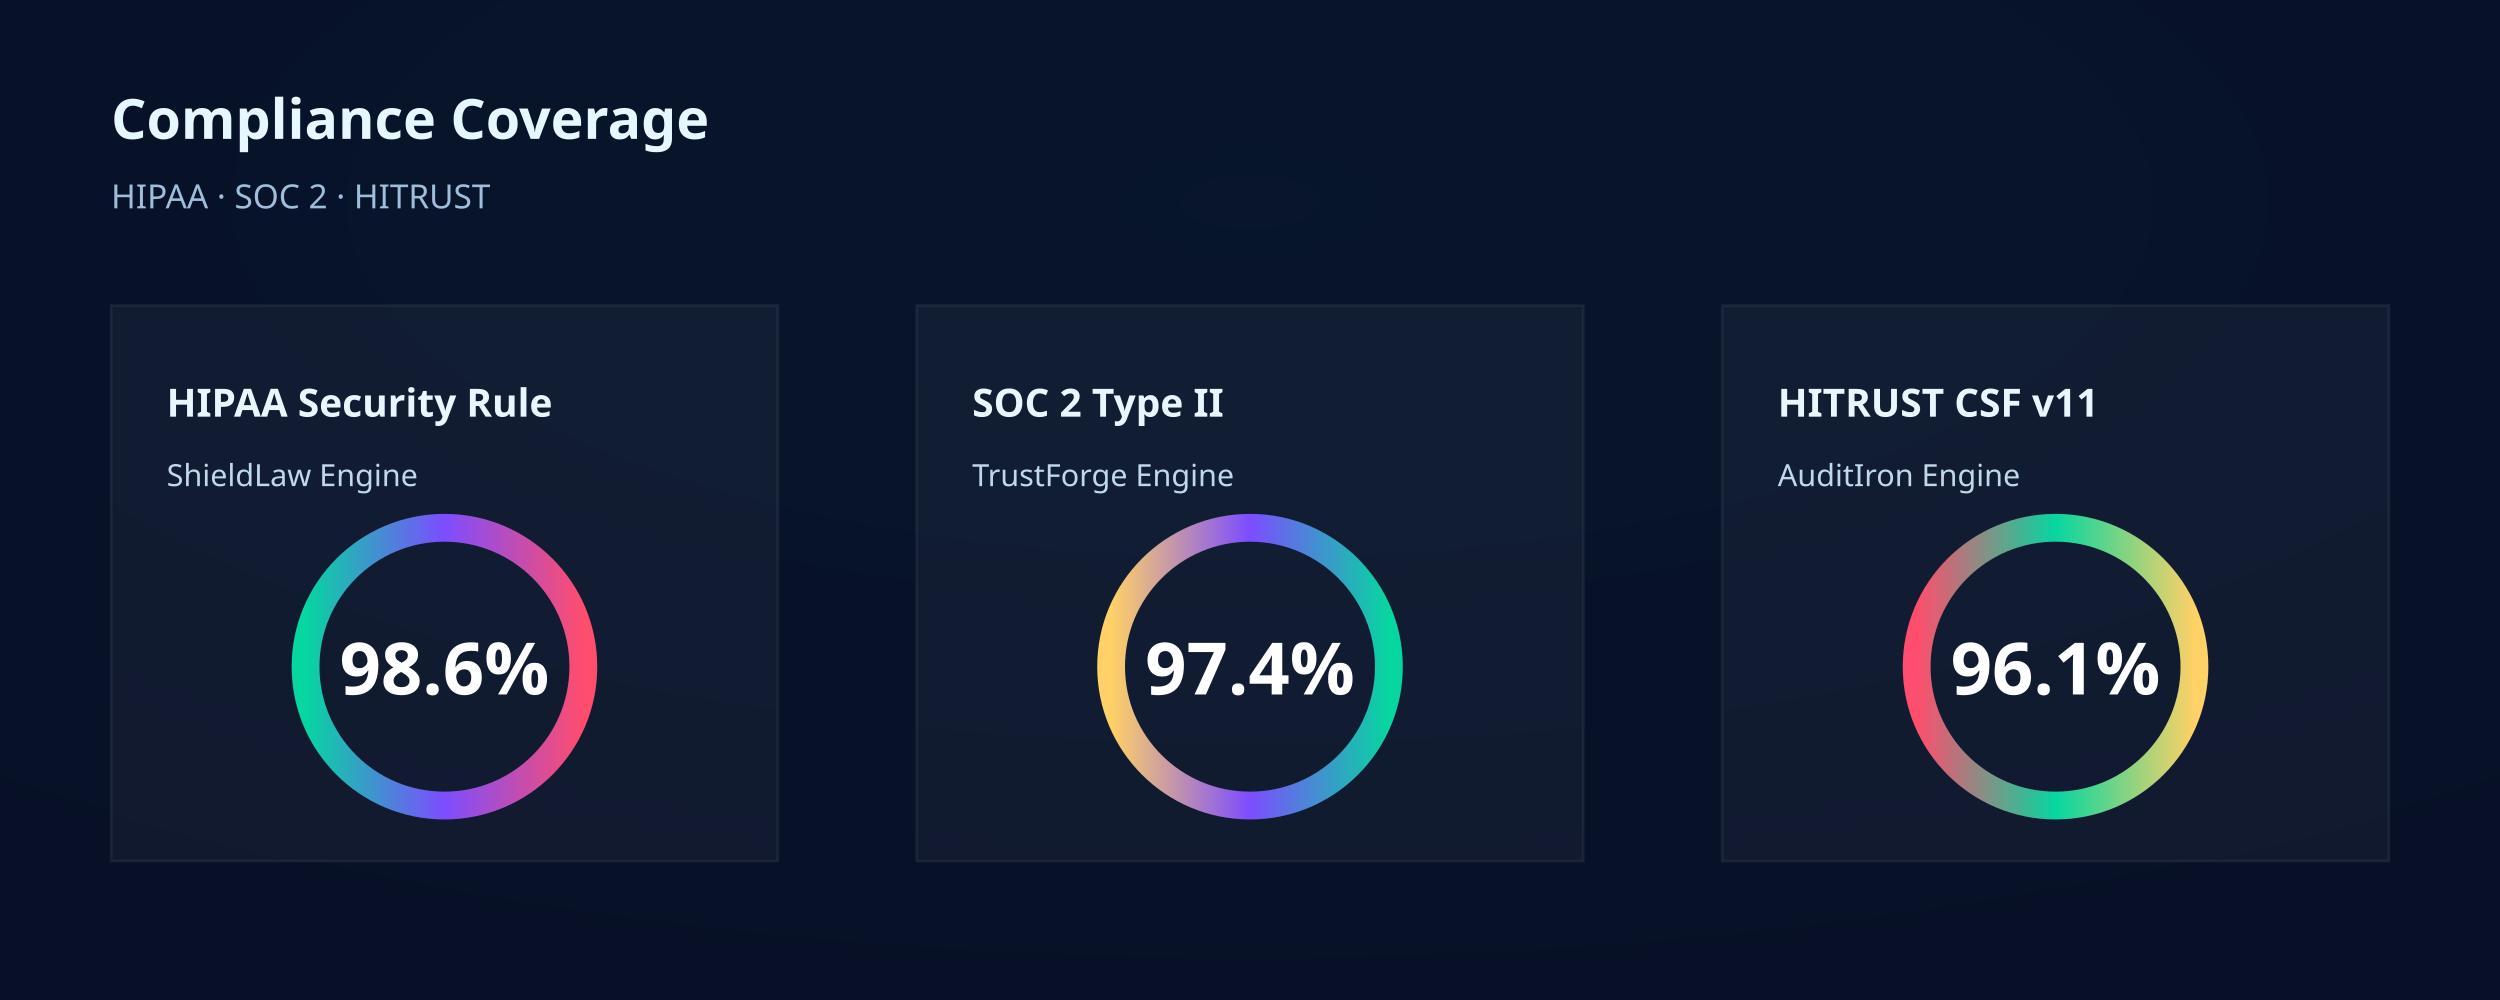
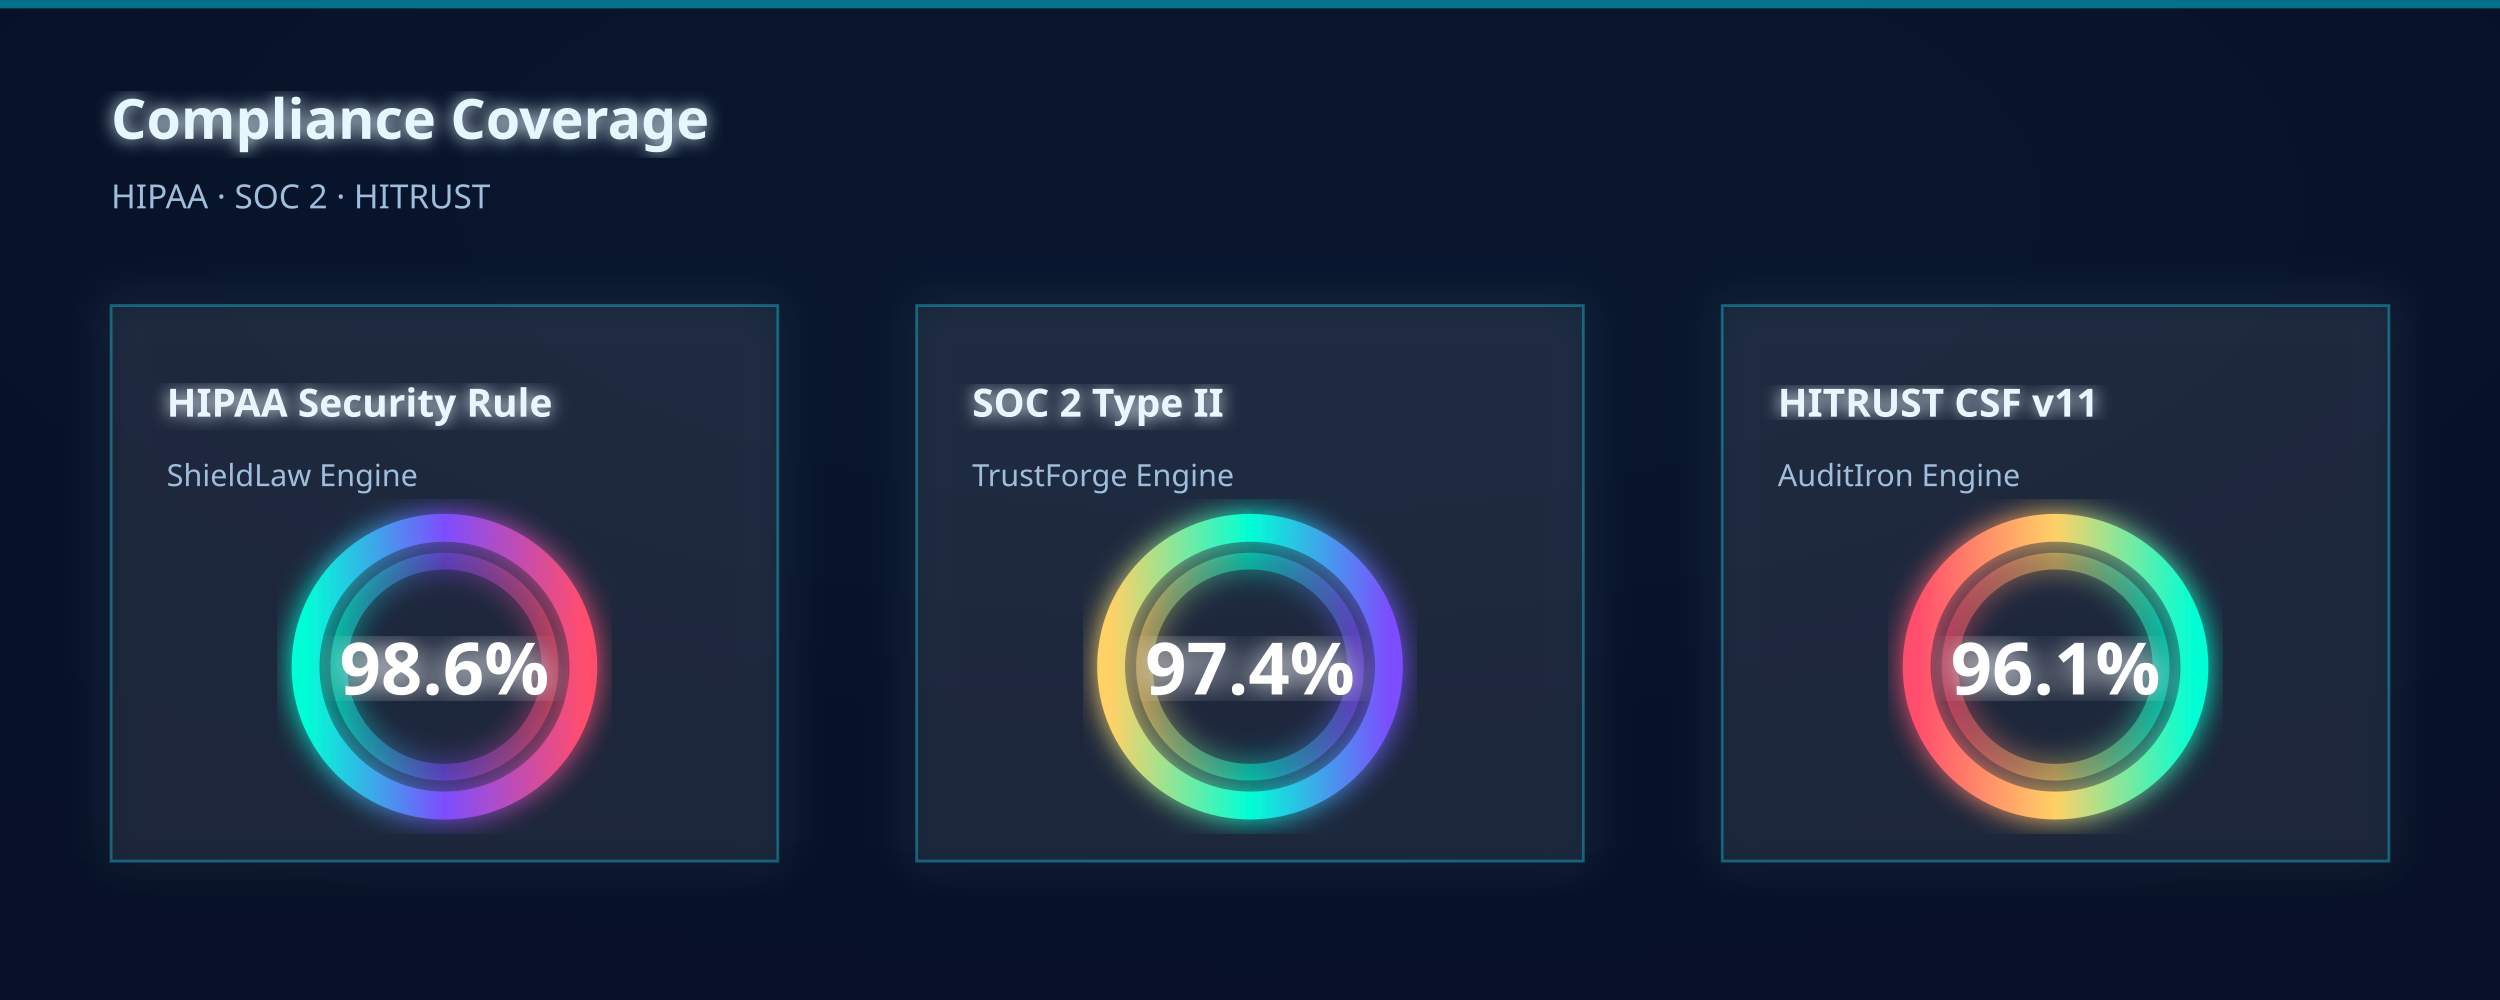
<svg xmlns="http://www.w3.org/2000/svg" width="900" height="360" viewBox="0 0 900 360" role="img" aria-labelledby="title desc">
  <defs>
-     <style type="text/css">
+     <style>
      svg { font-family: "Noto Sans", Arial, sans-serif; }
+ 
      .bg { fill: #071026; }
-       .vignette { fill: url(#vign); opacity:0.35; }
-       .header-title { fill: #E6F7FF; font-weight:700; font-size:20px; }
+       .vignette { fill: url(#vign); opacity:0.4; }
+ 
+       .header-title { fill:#E6F7FF; font-weight:700; font-size:20px; filter:url(#textGlow); }
      .header-sub { fill:#9FBEDB; font-size:12px; }
-       .card { fill: rgba(255,255,255,0.04); stroke: rgba(255,255,255,0.06); stroke-width:1; }
-       .framework { fill:#EAF6FF; font-size:14px; font-weight:600; }
-       .engine { fill:#BFD8EA; font-size:11px; }
-       .percent { fill:#FFFFFF; font-size:26px; font-weight:800; }
-       .ring-bg { stroke: rgba(255,255,255,0.06); stroke-width:10; fill:none; }
-       .ring { stroke-linecap:round; stroke-width:10; fill:none; }
-       .g1 { stroke: url(#grad1); }
-       .g2 { stroke: url(#grad2); }
-       .g3 { stroke: url(#grad3); }
+ 
+       .card {
+         fill: rgba(255,255,255,0.05);
+         stroke: rgba(0,229,255,0.35);
+         stroke-width:1;
+         filter: url(#cardGlow);
+       }
+ 
+       .framework { fill:#EAF6FF; font-size:14px; font-weight:600; filter:url(#textGlow); }
+       .engine { fill:#9FBEDB; font-size:11px; }
+ 
+       .percent {
+         fill:#FFFFFF;
+         font-size:26px;
+         font-weight:800;
+         filter:url(#strongGlow);
+         animation: percentPulse 3s ease-in-out infinite;
+       }
+ 
+       .ring-bg { stroke: rgba(255,255,255,0.1); stroke-width:10; fill:none; }
+ 
+       .ring {
+         stroke-linecap:round;
+         stroke-width:10;
+         fill:none;
+         filter:url(#ringGlow);
+         animation: ringSweep 6s linear infinite;
+         transform-origin: center;
+       }
+ 
+       .ring.inner {
+         stroke-width:6;
+         opacity:0.6;
+         animation: ringSweepReverse 10s linear infinite;
+       }
+ 
+       .scanline { animation: scan 4s linear infinite; }
+ 
+       @keyframes ringSweep { from { stroke-dashoffset:314; } to { stroke-dashoffset:0; } }
+       @keyframes ringSweepReverse { from { stroke-dashoffset:0; } to { stroke-dashoffset:314; } }
+       @keyframes percentPulse { 0%,100% { opacity:0.9; } 50% { opacity:1; } }
+       @keyframes scan {
+         0% { transform: translateY(0); opacity:0; }
+         10% { opacity:0.25; }
+         90% { opacity:0.25; }
+         100% { transform: translateY(360px); opacity:0; }
+       }
    </style>
    <radialGradient id="vign" cx="50%" cy="20%" r="80%">
-       <stop offset="0%" stop-color="#0b2540" stop-opacity="0.6" />
+       <stop offset="0%" stop-color="#0b2540" stop-opacity="0.7" />
      <stop offset="100%" stop-color="#071026" stop-opacity="1" />
    </radialGradient>
    <linearGradient id="grad1" x1="0%" x2="100%">
-       <stop offset="0%" stop-color="#06D6A0" />
+       <stop offset="0%" stop-color="#00FFD5" />
      <stop offset="50%" stop-color="#7C4DFF" />
      <stop offset="100%" stop-color="#FF4D6D" />
    </linearGradient>
    <linearGradient id="grad2" x1="0%" x2="100%">
      <stop offset="0%" stop-color="#FFD166" />
-       <stop offset="50%" stop-color="#7C4DFF" />
-       <stop offset="100%" stop-color="#06D6A0" />
+       <stop offset="50%" stop-color="#00FFD5" />
+       <stop offset="100%" stop-color="#7C4DFF" />
    </linearGradient>
    <linearGradient id="grad3" x1="0%" x2="100%">
      <stop offset="0%" stop-color="#FF4D6D" />
-       <stop offset="50%" stop-color="#06D6A0" />
-       <stop offset="100%" stop-color="#FFD166" />
+       <stop offset="50%" stop-color="#FFD166" />
+       <stop offset="100%" stop-color="#00FFD5" />
    </linearGradient>
+     <filter id="ringGlow">
+       <feGaussianBlur stdDeviation="5" />
+       <feMerge>
+         <feMergeNode />
+         <feMergeNode in="SourceGraphic" />
+       </feMerge>
+     </filter>
+     <filter id="textGlow">
+       <feGaussianBlur stdDeviation="3" />
+       <feMerge>
+         <feMergeNode />
+         <feMergeNode in="SourceGraphic" />
+       </feMerge>
+     </filter>
+     <filter id="strongGlow">
+       <feGaussianBlur stdDeviation="6" />
+       <feMerge>
+         <feMergeNode />
+         <feMergeNode in="SourceGraphic" />
+       </feMerge>
+     </filter>
+     <filter id="cardGlow">
+       <feGaussianBlur stdDeviation="8" />
+       <feMerge>
+         <feMergeNode />
+         <feMergeNode in="SourceGraphic" />
+       </feMerge>
+     </filter>
  </defs>
  <rect width="900" height="360" class="bg" />
  <rect width="900" height="360" class="vignette" />
+   <rect class="scanline" x="0" y="0" width="900" height="3" fill="rgba(0,229,255,0.45)" />
  <text x="40" y="50" class="header-title">Compliance Coverage</text>
  <text x="40" y="75" class="header-sub">HIPAA · SOC 2 · HITRUST</text>
-   <rect x="40" y="110" width="240" height="200" class="card" />
-   <text x="60" y="150" class="framework">HIPAA Security Rule</text>
-   <text x="60" y="175" class="engine">ShieldLaw Engine</text>
-   <circle cx="160" cy="240" r="50" class="ring-bg" />
-   <circle cx="160" cy="240" r="50" class="ring g1" stroke-dasharray="314" stroke-dashoffset="0" />
-   <text x="160" y="250" text-anchor="middle" class="percent">98.6%</text>
-   <rect x="330" y="110" width="240" height="200" class="card" />
-   <text x="350" y="150" class="framework">SOC 2 Type II</text>
-   <text x="350" y="175" class="engine">TrustForge Engine</text>
-   <circle cx="450" cy="240" r="50" class="ring-bg" />
-   <circle cx="450" cy="240" r="50" class="ring g2" stroke-dasharray="314" stroke-dashoffset="0" />
-   <text x="450" y="250" text-anchor="middle" class="percent">97.4%</text>
-   <rect x="620" y="110" width="240" height="200" class="card" />
-   <text x="640" y="150" class="framework">HITRUST CSF v11</text>
-   <text x="640" y="175" class="engine">AuditIron Engine</text>
-   <circle cx="740" cy="240" r="50" class="ring-bg" />
-   <circle cx="740" cy="240" r="50" class="ring g3" stroke-dasharray="314" stroke-dashoffset="0" />
-   <text x="740" y="250" text-anchor="middle" class="percent">96.1%</text>
+   <g>
+     <rect x="40" y="110" width="240" height="200" class="card" />
+     <text x="60" y="150" class="framework">HIPAA Security Rule</text>
+     <text x="60" y="175" class="engine">ShieldLaw Engine</text>
+     <circle cx="160" cy="240" r="50" class="ring-bg" />
+     <circle cx="160" cy="240" r="50" class="ring" stroke="url(#grad1)" stroke-dasharray="314" />
+     <circle cx="160" cy="240" r="38" class="ring inner" stroke="url(#grad1)" stroke-dasharray="239" />
+     <text x="160" y="250" text-anchor="middle" class="percent">98.6%</text>
+   </g>
+   <g>
+     <rect x="330" y="110" width="240" height="200" class="card" />
+     <text x="350" y="150" class="framework">SOC 2 Type II</text>
+     <text x="350" y="175" class="engine">TrustForge Engine</text>
+     <circle cx="450" cy="240" r="50" class="ring-bg" />
+     <circle cx="450" cy="240" r="50" class="ring" stroke="url(#grad2)" stroke-dasharray="314" />
+     <circle cx="450" cy="240" r="38" class="ring inner" stroke="url(#grad2)" stroke-dasharray="239" />
+     <text x="450" y="250" text-anchor="middle" class="percent">97.4%</text>
+   </g>
+   <g>
+     <rect x="620" y="110" width="240" height="200" class="card" />
+     <text x="640" y="150" class="framework">HITRUST CSF v11</text>
+     <text x="640" y="175" class="engine">AuditIron Engine</text>
+     <circle cx="740" cy="240" r="50" class="ring-bg" />
+     <circle cx="740" cy="240" r="50" class="ring" stroke="url(#grad3)" stroke-dasharray="314" />
+     <circle cx="740" cy="240" r="38" class="ring inner" stroke="url(#grad3)" stroke-dasharray="239" />
+     <text x="740" y="250" text-anchor="middle" class="percent">96.1%</text>
+   </g>
</svg>
